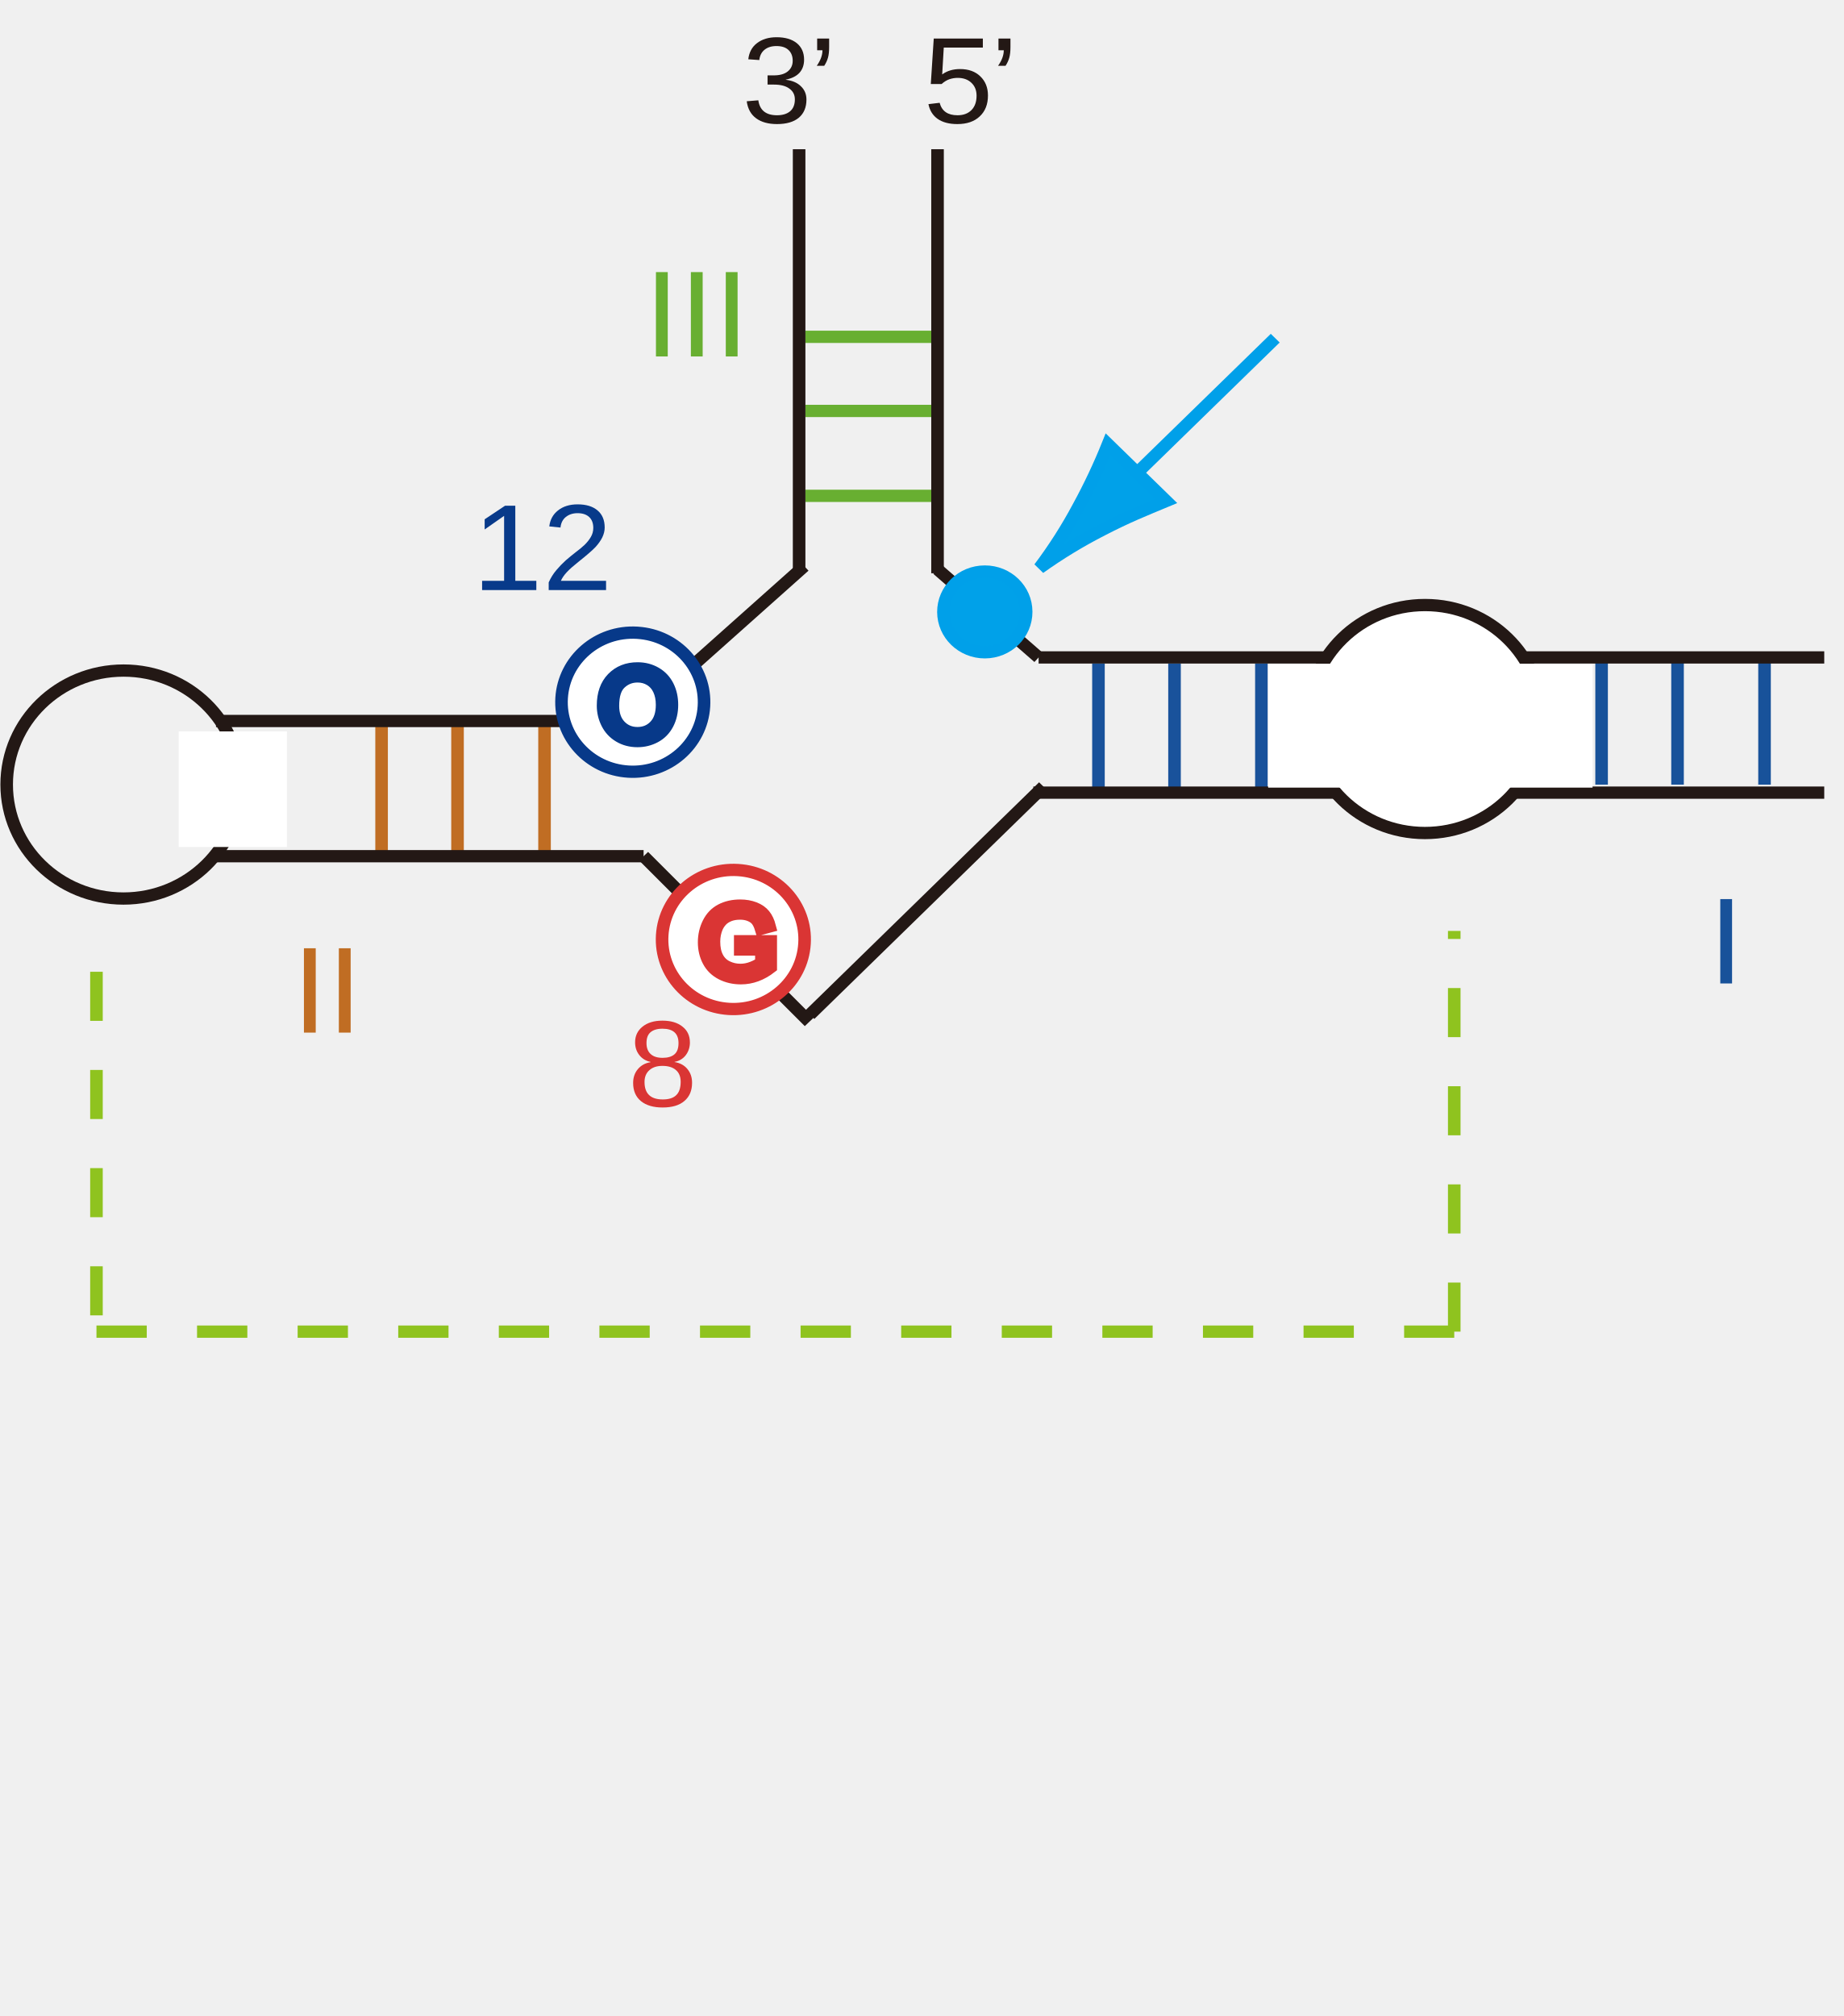
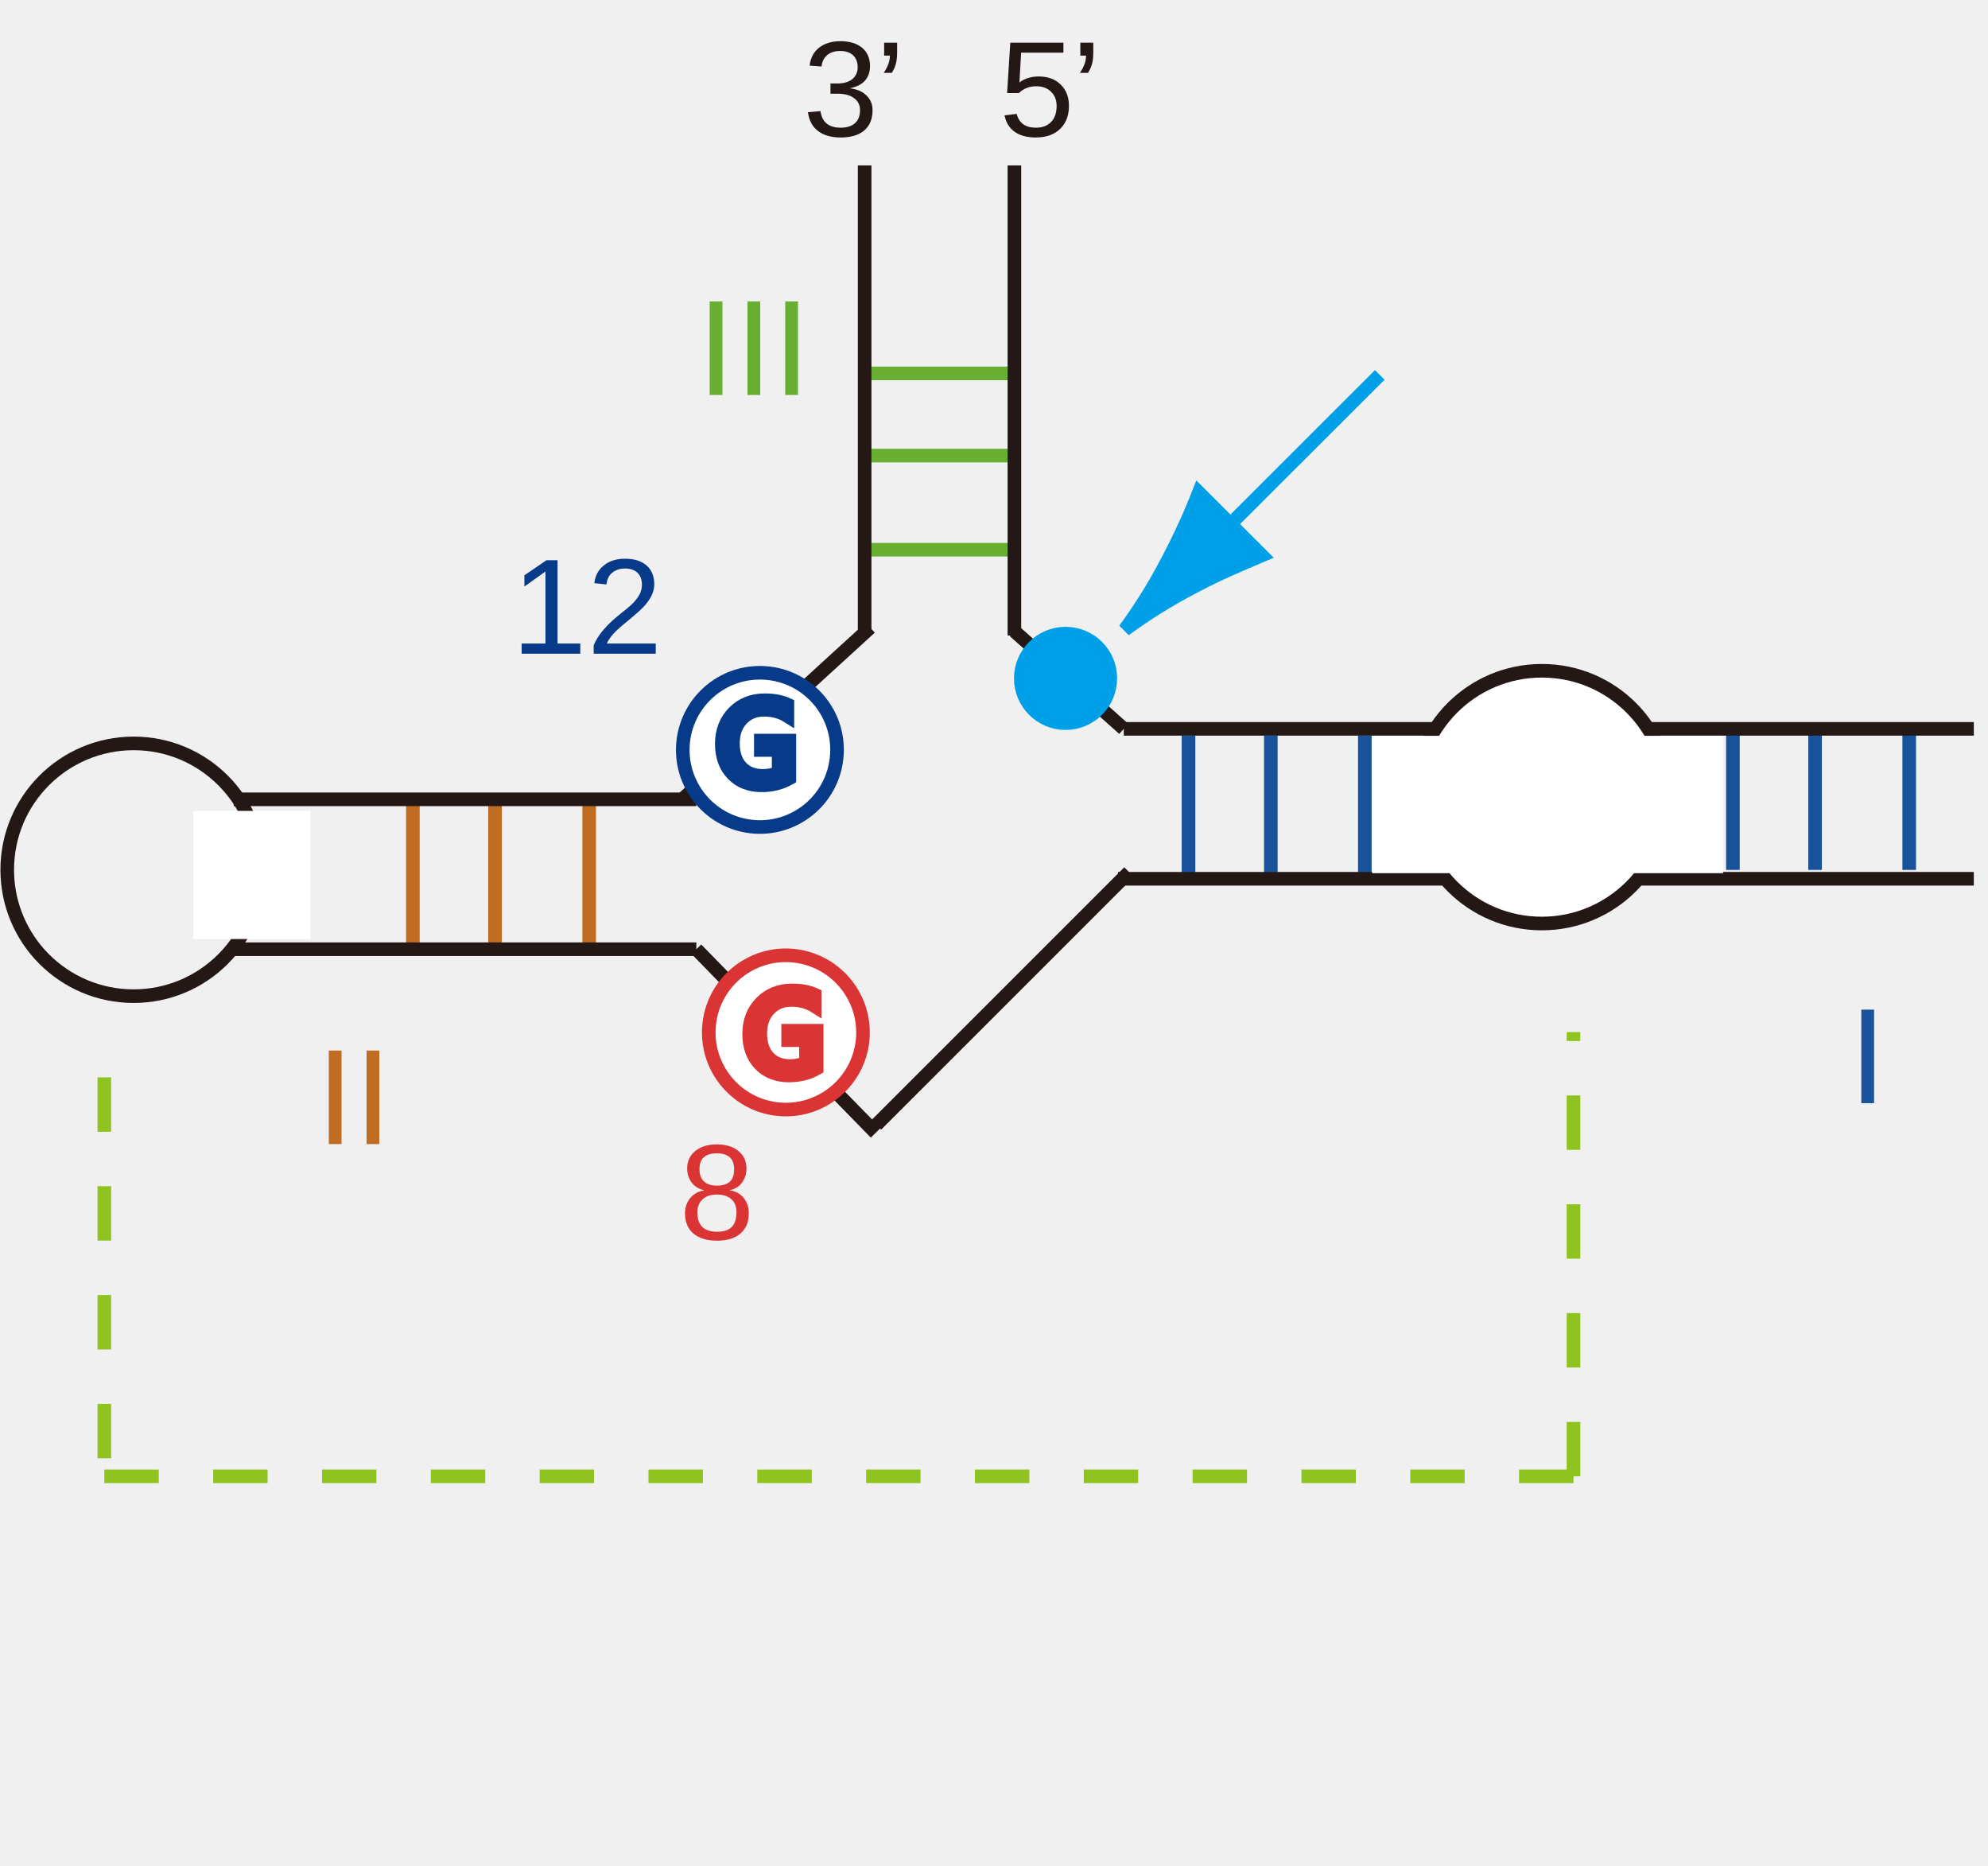
- <svg xmlns="http://www.w3.org/2000/svg" width="150" height="164" overflow="hidden">
+ <svg xmlns="http://www.w3.org/2000/svg" width="146" height="137" overflow="hidden">
  <defs>
    <clipPath id="clip0">
-       <rect x="567" y="268" width="150" height="164" />
+       <rect x="567" y="268" width="146" height="137" />
    </clipPath>
    <clipPath id="clip1">
-       <rect x="567" y="269" width="150" height="162" />
+       <rect x="567" y="269" width="145" height="135" />
    </clipPath>
    <clipPath id="clip2">
-       <rect x="567" y="269" width="149" height="162" />
+       <rect x="567" y="269" width="145" height="135" />
    </clipPath>
    <clipPath id="clip3">
-       <rect x="567" y="269" width="149" height="182" />
+       <rect x="567" y="269" width="145" height="182" />
    </clipPath>
  </defs>
  <g clip-path="url(#clip0)" transform="translate(-567 -268)">
    <g clip-path="url(#clip1)">
      <g clip-path="url(#clip2)">
        <g clip-path="url(#clip3)">
-           <path d="M127.111 62.832 127.111 52.132" stroke="#18529A" stroke-width="0.998" stroke-miterlimit="10" fill="none" transform="matrix(1.02479 0 0 1 567.043 269)" />
-           <path d="M133.14 62.832 133.14 52.132" stroke="#18529A" stroke-width="0.998" stroke-miterlimit="10" fill="none" transform="matrix(1.02479 0 0 1 567.043 269)" />
-           <path d="M140.047 62.832 140.047 52.132" stroke="#18529A" stroke-width="0.998" stroke-miterlimit="10" fill="none" transform="matrix(1.02479 0 0 1 567.043 269)" />
-           <path d="M30.253 68.382 30.253 57.871" stroke="#C06D23" stroke-width="0.998" stroke-miterlimit="10" fill="none" transform="matrix(1.02479 0 0 1 567.043 269)" />
-           <path d="M36.282 68.382 36.282 57.871" stroke="#C06D23" stroke-width="0.998" stroke-miterlimit="10" fill="none" transform="matrix(1.02479 0 0 1 567.043 269)" />
-           <path d="M43.189 68.382 43.189 57.871" stroke="#C06D23" stroke-width="0.998" stroke-miterlimit="10" fill="none" transform="matrix(1.02479 0 0 1 567.043 269)" />
-           <path d="M87.166 63.83 87.166 52.971" stroke="#19529B" stroke-width="0.998" stroke-miterlimit="10" fill="none" transform="matrix(1.02479 0 0 1 567.043 269)" />
-           <path d="M93.205 63.83 93.205 52.971" stroke="#19529B" stroke-width="0.998" stroke-miterlimit="10" fill="none" transform="matrix(1.02479 0 0 1 567.043 269)" />
-           <path d="M100.102 63.83 100.102 52.971" stroke="#19529B" stroke-width="0.998" stroke-miterlimit="10" fill="none" transform="matrix(1.02479 0 0 1 567.043 269)" />
-           <path d="M63.88 26.4 74.6 26.4" stroke="#68AF31" stroke-width="0.998" stroke-miterlimit="10" fill="none" transform="matrix(1.02479 0 0 1 567.043 269)" />
-           <path d="M63.88 32.429 74.6 32.429" stroke="#68AF31" stroke-width="0.998" stroke-miterlimit="10" fill="none" transform="matrix(1.02479 0 0 1 567.043 269)" />
-           <path d="M63.88 39.336 74.6 39.336" stroke="#68AF31" stroke-width="0.998" stroke-miterlimit="10" fill="none" transform="matrix(1.02479 0 0 1 567.043 269)" />
-           <path d="M16.888 68.651 51.054 68.651" stroke="#231815" stroke-width="0.998" fill="none" transform="matrix(1.02479 0 0 1 567.043 269)" />
-           <path d="M17.108 57.652 51.054 57.652" stroke="#231815" stroke-width="0.998" fill="none" transform="matrix(1.02479 0 0 1 567.043 269)" />
-           <path d="M81.996 63.481 144.788 63.481" stroke="#231815" stroke-width="0.998" fill="none" transform="matrix(1.02479 0 0 1 567.043 269)" />
-           <path d="M82.415 52.481 144.788 52.481" stroke="#231815" stroke-width="0.998" fill="none" transform="matrix(1.02479 0 0 1 567.043 269)" />
-           <path d="M74.39 45.634 74.39 11.139" stroke="#231815" stroke-width="0.998" fill="none" transform="matrix(1.02479 0 0 1 567.043 269)" />
-           <path d="M63.401 45.405 63.401 11.139" stroke="#231815" stroke-width="0.998" fill="none" transform="matrix(1.02479 0 0 1 567.043 269)" />
-           <path d="M49.966 57.702 63.81 45.055" stroke="#231815" stroke-width="0.998" fill="none" transform="matrix(1.02479 0 0 1 567.043 269)" />
-           <path d="M64.259 81.537 82.805 62.992" stroke="#231815" stroke-width="0.998" fill="none" transform="matrix(1.02479 0 0 1 567.043 269)" />
-           <path d="M51.054 68.651 64.209 82.126" stroke="#231815" stroke-width="0.998" fill="none" transform="matrix(1.02479 0 0 1 567.043 269)" />
-           <path d="M74.39 45.315 82.415 52.481" stroke="#231815" stroke-width="0.998" fill="none" transform="matrix(1.02479 0 0 1 567.043 269)" />
-           <path d="M101.2 26.51 88.694 39.007" stroke="#00A0E9" stroke-width="0.998" fill="#00A1E9" transform="matrix(1.02479 0 0 1 567.043 269)" />
-           <path d="M295.835 388.121C297.831 387.063 299.208 386.504 300.915 385.776L296.294 381.164C295.614 382.898 294.834 384.591 293.958 386.235 293.053 387.975 292.015 389.644 290.854 391.225 292.434 390.068 294.099 389.03 295.835 388.121Z" stroke="#00A0E9" stroke-width="0.998" fill="#00A1E9" transform="matrix(1.02479 0 0 1 353.508 -77.0203)" />
-           <text fill="#231815" font-family="Arial,Arial_MSFontService,sans-serif" font-weight="400" font-size="10" transform="matrix(1.02287 0 0 0.998126 642.122 278)">5<tspan font-size="10" x="5.32" y="0">’</tspan>
+           <path d="M127.191 62.872 127.191 52.165" stroke="#18529A" stroke-width="0.999" stroke-miterlimit="10" fill="none" transform="matrix(1.00026 0 0 1 567.042 269)" />
+           <path d="M133.224 62.872 133.224 52.165" stroke="#18529A" stroke-width="0.999" stroke-miterlimit="10" fill="none" transform="matrix(1.00026 0 0 1 567.042 269)" />
+           <path d="M140.135 62.872 140.135 52.165" stroke="#18529A" stroke-width="0.999" stroke-miterlimit="10" fill="none" transform="matrix(1.00026 0 0 1 567.042 269)" />
+           <path d="M30.272 68.425 30.272 57.908" stroke="#C06D23" stroke-width="0.999" stroke-miterlimit="10" fill="none" transform="matrix(1.00026 0 0 1 567.042 269)" />
+           <path d="M36.305 68.425 36.305 57.908" stroke="#C06D23" stroke-width="0.999" stroke-miterlimit="10" fill="none" transform="matrix(1.00026 0 0 1 567.042 269)" />
+           <path d="M43.216 68.425 43.216 57.908" stroke="#C06D23" stroke-width="0.999" stroke-miterlimit="10" fill="none" transform="matrix(1.00026 0 0 1 567.042 269)" />
+           <path d="M87.221 63.87 87.221 53.004" stroke="#19529B" stroke-width="0.999" stroke-miterlimit="10" fill="none" transform="matrix(1.00026 0 0 1 567.042 269)" />
+           <path d="M93.264 63.87 93.264 53.004" stroke="#19529B" stroke-width="0.999" stroke-miterlimit="10" fill="none" transform="matrix(1.00026 0 0 1 567.042 269)" />
+           <path d="M100.165 63.87 100.165 53.004" stroke="#19529B" stroke-width="0.999" stroke-miterlimit="10" fill="none" transform="matrix(1.00026 0 0 1 567.042 269)" />
+           <path d="M63.92 26.417 74.647 26.417" stroke="#68AF31" stroke-width="0.999" stroke-miterlimit="10" fill="none" transform="matrix(1.00026 0 0 1 567.042 269)" />
+           <path d="M63.92 32.45 74.647 32.45" stroke="#68AF31" stroke-width="0.999" stroke-miterlimit="10" fill="none" transform="matrix(1.00026 0 0 1 567.042 269)" />
+           <path d="M63.92 39.361 74.647 39.361" stroke="#68AF31" stroke-width="0.999" stroke-miterlimit="10" fill="none" transform="matrix(1.00026 0 0 1 567.042 269)" />
+           <path d="M16.899 68.694 51.086 68.694" stroke="#231815" stroke-width="0.999" fill="none" transform="matrix(1.00026 0 0 1 567.042 269)" />
+           <path d="M17.119 57.688 51.086 57.688" stroke="#231815" stroke-width="0.999" fill="none" transform="matrix(1.00026 0 0 1 567.042 269)" />
+           <path d="M82.048 63.521 144.879 63.521" stroke="#231815" stroke-width="0.999" fill="none" transform="matrix(1.00026 0 0 1 567.042 269)" />
+           <path d="M82.467 52.514 144.879 52.514" stroke="#231815" stroke-width="0.999" fill="none" transform="matrix(1.00026 0 0 1 567.042 269)" />
+           <path d="M74.437 45.663 74.437 11.146" stroke="#231815" stroke-width="0.999" fill="none" transform="matrix(1.00026 0 0 1 567.042 269)" />
+           <path d="M63.441 45.433 63.441 11.146" stroke="#231815" stroke-width="0.999" fill="none" transform="matrix(1.00026 0 0 1 567.042 269)" />
+           <path d="M49.998 57.738 63.85 45.084" stroke="#231815" stroke-width="0.999" fill="none" transform="matrix(1.00026 0 0 1 567.042 269)" />
+           <path d="M64.3 81.588 82.857 63.031" stroke="#231815" stroke-width="0.999" fill="none" transform="matrix(1.00026 0 0 1 567.042 269)" />
+           <path d="M51.086 68.694 64.25 82.177" stroke="#231815" stroke-width="0.999" fill="none" transform="matrix(1.00026 0 0 1 567.042 269)" />
+           <path d="M74.437 45.343 82.467 52.514" stroke="#231815" stroke-width="0.999" fill="none" transform="matrix(1.00026 0 0 1 567.042 269)" />
+           <path d="M101.264 26.527 88.749 39.031" stroke="#00A0E9" stroke-width="0.999" fill="#00A1E9" transform="matrix(1.00026 0 0 1 567.042 269)" />
+           <path d="M296.021 388.365C298.018 387.307 299.396 386.747 301.104 386.018L296.48 381.404C295.8 383.139 295.019 384.833 294.143 386.478 293.237 388.219 292.199 389.889 291.037 391.472 292.618 390.313 294.284 389.275 296.021 388.365Z" stroke="#00A0E9" stroke-width="0.999" fill="#00A1E9" transform="matrix(1.00026 0 0 1 358.488 -77.238)" />
+           <text fill="#231815" font-family="Arial,Arial_MSFontService,sans-serif" font-weight="400" font-size="10" transform="matrix(0.999012 0 0 0.998754 640.369 278)">5<tspan font-size="10" x="5.32" y="0">’</tspan>
            <tspan font-size="10" x="-14.42" y="0">3</tspan>
            <tspan font-size="10" x="-9.1" y="0">’</tspan>
-             <tspan font-size="13" x="-39.25" y="170.319">hamme</tspan>
-             <tspan font-size="13" x="2.3" y="170.319">r</tspan>
-             <tspan font-size="13" x="6.59" y="170.319">head</tspan>
+             <tspan font-size="13" x="-39.25" y="170.212">hamme</tspan>
+             <tspan font-size="13" x="2.3" y="170.212">r</tspan>
+             <tspan font-size="13" x="6.59" y="170.212">head</tspan>
          </text>
-           <path d="M227.403 408.842C227.403 413.964 223.252 418.115 218.13 418.115 213.009 418.115 208.858 413.964 208.858 408.842 208.858 403.721 213.009 399.57 218.13 399.57 218.134 399.57 218.137 399.57 218.14 399.57 223.256 399.57 227.403 403.717 227.403 408.832 227.403 408.836 227.403 408.839 227.403 408.842Z" stroke="#231815" stroke-width="0.998" fill="none" transform="matrix(1.02479 0 0 1 353.508 -77.0203)" />
-           <path d="M14.643 58.999 22.238 58.999 22.238 67.403 14.643 67.403Z" stroke="#FFFFFF" stroke-width="0.998" fill="#FFFFFF" transform="matrix(1.02479 0 0 1 567.043 269)" />
-           <path d="M330.729 403.512C330.729 408.633 326.578 412.785 321.456 412.785 316.335 412.785 312.184 408.633 312.184 403.512 312.184 398.391 316.335 394.24 321.456 394.24 321.46 394.24 321.463 394.24 321.466 394.24 326.582 394.24 330.729 398.387 330.729 403.502 330.729 403.506 330.729 403.509 330.729 403.512Z" stroke="#231815" stroke-width="0.998" fill="#FFFFFF" transform="matrix(1.02479 0 0 1 353.508 -77.0203)" />
-           <path d="M101.639 53.989 125.395 53.989 125.395 62.074 101.639 62.074Z" stroke="#FFFFFF" stroke-width="1.996" fill="#FFFFFF" transform="matrix(1.02479 0 0 1 567.043 269)" />
-           <path d="M289.796 394.789C289.801 396.602 288.336 398.077 286.522 398.083 284.708 398.088 283.234 396.622 283.228 394.809 283.223 392.995 284.688 391.52 286.502 391.515 286.505 391.515 286.509 391.515 286.512 391.515 288.32 391.509 289.79 392.971 289.796 394.779 289.796 394.782 289.796 394.785 289.796 394.789Z" stroke="#00A0E9" stroke-width="0.998" fill="#00A1E9" transform="matrix(1.02479 0 0 1 353.508 -77.0203)" />
-           <path d="M272.199 421.788C272.01 424.908 269.328 427.284 266.208 427.095 263.088 426.906 260.712 424.224 260.901 421.104 261.09 417.984 263.772 415.608 266.892 415.797 266.904 415.798 266.917 415.798 266.929 415.799 270.036 416.002 272.393 418.681 272.199 421.788Z" stroke="#DA3534" stroke-width="0.998" stroke-miterlimit="10" fill="#FFFFFF" transform="matrix(1.02479 0 0 1 353.508 -77.0203)" />
-           <path d="M3.287-5.813C3.7-5.813 4.074-5.746 4.408-5.613 4.742-5.479 5.004-5.292 5.193-5.053 5.383-4.814 5.527-4.502 5.626-4.117L4.944-3.93C4.858-4.221 4.752-4.45 4.624-4.616 4.497-4.783 4.315-4.916 4.078-5.016 3.842-5.116 3.579-5.166 3.291-5.166 2.945-5.166 2.646-5.113 2.394-5.008 2.142-4.903 1.938-4.764 1.784-4.593 1.629-4.421 1.509-4.233 1.423-4.028 1.278-3.674 1.205-3.291 1.205-2.877 1.205-2.368 1.292-1.942 1.468-1.599 1.643-1.255 1.899-1.001 2.234-0.834 2.569-0.668 2.925-0.585 3.302-0.585 3.63-0.585 3.95-0.648 4.262-0.774 4.573-0.9 4.81-1.035 4.971-1.177L4.971-2.242 3.291-2.242 3.291-2.913 5.712-2.916 5.712-0.795C5.34-0.499 4.957-0.276 4.562-0.127 4.167 0.023 3.761 0.097 3.345 0.097 2.784 0.097 2.274-0.023 1.815-0.263 1.356-0.504 1.01-0.851 0.776-1.306 0.542-1.761 0.425-2.269 0.425-2.831 0.425-3.387 0.541-3.906 0.774-4.388 1.007-4.87 1.341-5.228 1.778-5.462 2.215-5.696 2.718-5.813 3.287-5.813Z" stroke="#DA3534" stroke-width="0.998" stroke-miterlimit="10" fill="#FFFFFF" fill-rule="evenodd" transform="matrix(1.02479 0 0 1 623.853 347.483)" />
-           <text fill="#000000" fill-opacity="0" font-family="Arial,Arial_MSFontService,sans-serif" font-size="5.911" x="0.425" y="-0.641">G</text>
-           <text fill="#DA3534" font-family="Arial,Arial_MSFontService,sans-serif" font-weight="400" font-size="10" transform="matrix(1.02287 0 0 0.998126 618.064 358)">8</text>
-           <path d="M264.214 402.484C264.025 405.604 261.343 407.98 258.223 407.791 255.103 407.602 252.727 404.92 252.916 401.8 253.105 398.68 255.787 396.304 258.907 396.493 258.919 396.494 258.932 396.495 258.944 396.496 262.051 396.699 264.408 399.377 264.214 402.484Z" stroke="#073989" stroke-width="0.998" stroke-miterlimit="10" fill="#FFFFFF" transform="matrix(1.02479 0 0 1 353.508 -77.0203)" />
-           <path d="M3.127-5.166C2.591-5.166 2.131-4.982 1.745-4.614 1.359-4.247 1.166-3.632 1.166-2.772 1.166-2.083 1.351-1.541 1.721-1.144 2.092-0.748 2.556-0.55 3.115-0.55 3.684-0.55 4.153-0.75 4.521-1.15 4.889-1.55 5.073-2.118 5.073-2.854 5.073-3.319 4.994-3.725 4.837-4.072 4.679-4.419 4.449-4.688 4.147-4.88 3.844-5.071 3.504-5.166 3.127-5.166ZM3.123-5.817C3.651-5.817 4.126-5.691 4.55-5.439 4.974-5.187 5.297-4.835 5.519-4.384 5.741-3.933 5.852-3.422 5.852-2.85 5.852-2.27 5.735-1.752 5.501-1.294 5.267-0.837 4.936-0.491 4.507-0.255 4.078-0.02 3.616 0.097 3.119 0.097 2.581 0.097 2.1-0.032 1.677-0.292 1.253-0.552 0.932-0.907 0.714-1.357 0.495-1.806 0.386-2.282 0.386-2.784 0.386-3.733 0.641-4.475 1.15-5.012 1.66-5.549 2.317-5.817 3.123-5.817Z" stroke="#073989" stroke-width="0.998" stroke-miterlimit="10" fill="#FFFFFF" fill-rule="evenodd" transform="matrix(1.02479 0 0 1 615.67 328.189)" />
-           <text fill="#000000" fill-opacity="0" font-family="Arial,Arial_MSFontService,sans-serif" font-size="5.915" x="0.386" y="-0.642">O</text>
-           <text fill="#083A8A" font-family="Arial,Arial_MSFontService,sans-serif" font-weight="400" font-size="10" transform="matrix(1.02287 0 0 0.998126 605.441 316)">12<tspan fill="#18529A" font-size="10" x="98.33" y="32.06">I</tspan>
-             <tspan fill="#C06D23" font-size="10" x="-14.33" y="36.068">II</tspan>
-             <tspan fill="#68AF31" font-size="10" x="13.67" y="-19.036">III</tspan>
+           <path d="M227.546 409.1C227.546 414.224 223.392 418.378 218.268 418.378 213.143 418.378 208.989 414.224 208.989 409.1 208.989 403.975 213.143 399.821 218.268 399.821 218.271 399.821 218.274 399.821 218.278 399.821 223.396 399.821 227.546 403.971 227.546 409.09 227.546 409.093 227.546 409.096 227.546 409.1Z" stroke="#231815" stroke-width="0.999" fill="none" transform="matrix(1.00026 0 0 1 358.488 -77.238)" />
+           <path d="M14.652 59.036 22.252 59.036 22.252 67.446 14.652 67.446Z" stroke="#FFFFFF" stroke-width="0.999" fill="#FFFFFF" transform="matrix(1.00026 0 0 1 567.042 269)" />
+           <path d="M330.937 403.766C330.937 408.891 326.783 413.045 321.659 413.045 316.534 413.045 312.38 408.891 312.38 403.766 312.38 398.642 316.534 394.488 321.659 394.488 321.662 394.488 321.665 394.488 321.669 394.488 326.787 394.488 330.937 398.637 330.937 403.756 330.937 403.76 330.937 403.763 330.937 403.766Z" stroke="#231815" stroke-width="0.999" fill="#FFFFFF" transform="matrix(1.00026 0 0 1 358.488 -77.238)" />
+           <path d="M101.703 54.023 125.473 54.023 125.473 62.112 101.703 62.112Z" stroke="#FFFFFF" stroke-width="1.998" fill="#FFFFFF" transform="matrix(1.00026 0 0 1 567.042 269)" />
+           <path d="M289.978 395.037C289.984 396.852 288.517 398.327 286.702 398.333 284.888 398.338 283.412 396.872 283.406 395.057 283.401 393.242 284.868 391.767 286.682 391.761 286.686 391.761 286.689 391.761 286.692 391.761 288.501 391.756 289.973 393.218 289.978 395.027 289.978 395.03 289.978 395.034 289.978 395.037Z" stroke="#00A0E9" stroke-width="0.999" fill="#00A1E9" transform="matrix(1.00026 0 0 1 358.488 -77.238)" />
+           <path d="M271.811 421.384C271.621 424.506 268.937 426.883 265.815 426.694 262.694 426.504 260.316 423.82 260.506 420.698 260.695 417.576 263.379 415.199 266.501 415.389 266.517 415.39 266.532 415.391 266.547 415.392 269.647 415.611 271.994 418.282 271.811 421.384Z" stroke="#DA3534" stroke-width="0.999" stroke-miterlimit="10" fill="#FFFFFF" transform="matrix(1.00026 0 0 1 358.488 -77.238)" />
+           <path d="M3.546-6.145C4.199-6.145 4.752-6.041 5.204-5.833L5.204-4.99C4.721-5.294 4.145-5.446 3.476-5.446 2.818-5.446 2.276-5.221 1.849-4.771 1.423-4.321 1.209-3.728 1.209-2.992 1.209-2.235 1.406-1.646 1.799-1.225 2.191-0.804 2.722-0.593 3.39-0.593 3.851-0.593 4.242-0.681 4.565-0.858L4.565-2.493 3.254-2.493 3.254-3.184 5.349-3.184 5.349-0.414C4.745-0.07 4.064 0.101 3.304 0.101 2.431 0.101 1.726-0.175 1.192-0.728 0.657-1.28 0.39-2.018 0.39-2.942 0.39-3.875 0.685-4.643 1.276-5.243 1.866-5.844 2.623-6.145 3.546-6.145Z" stroke="#DA3534" stroke-width="0.999" stroke-miterlimit="10" fill="#FFFFFF" fill-rule="evenodd" transform="matrix(1.00026 0 0 1 621.628 346.863)" />
+           <text fill="#000000" fill-opacity="0" font-family="Arial,Arial_MSFontService,sans-serif" font-size="6.246" x="0.39" y="-0.679">G</text>
+           <text fill="#DA3534" font-family="Arial,Arial_MSFontService,sans-serif" font-weight="400" font-size="10" transform="matrix(0.999012 0 0 0.998754 616.872 359)">8<tspan fill="#083A8A" font-size="10" x="-12.34" y="-43.054">12</tspan>
+             <tspan fill="#18529A" font-size="10" x="85.99" y="-10.012">I</tspan>
+             <tspan fill="#C06D23" font-size="10" x="-26.67" y="-7.009">II</tspan>
+             <tspan fill="#68AF31" font-size="10" x="1.33" y="-62.077">III</tspan>
          </text>
-           <path d="M7.616 78.053 7.616 107.328" stroke="#8FC31F" stroke-width="0.998" stroke-dasharray="3.993 3.993" fill="none" transform="matrix(1.02479 0 0 1 567.043 269)" />
-           <path d="M7.616 107.328 115.413 107.328" stroke="#8FC31F" stroke-width="0.998" stroke-dasharray="3.993 3.993" fill="none" transform="matrix(1.02479 0 0 1 567.043 269)" />
-           <path d="M115.413 107.328 115.413 74.73" stroke="#8FC31F" stroke-width="0.998" stroke-dasharray="3.993 3.993" fill="none" transform="matrix(1.02479 0 0 1 567.043 269)" />
+           <path d="M7.62 78.103 7.62 107.396" stroke="#8FC31F" stroke-width="0.999" stroke-dasharray="3.995 3.995" fill="none" transform="matrix(1.00026 0 0 1 567.042 269)" />
+           <path d="M7.62 107.396 115.486 107.396" stroke="#8FC31F" stroke-width="0.999" stroke-dasharray="3.995 3.995" fill="none" transform="matrix(1.00026 0 0 1 567.042 269)" />
+           <path d="M115.486 107.396 115.486 74.777" stroke="#8FC31F" stroke-width="0.999" stroke-dasharray="3.995 3.995" fill="none" transform="matrix(1.00026 0 0 1 567.042 269)" />
+           <path d="M269.903 400.64C269.714 403.762 267.03 406.139 263.908 405.95 260.786 405.76 258.409 403.076 258.598 399.954 258.788 396.832 261.472 394.455 264.594 394.645 264.609 394.646 264.624 394.647 264.64 394.648 267.745 394.856 270.097 397.534 269.903 400.64Z" stroke="#083A8A" stroke-width="0.999" stroke-miterlimit="10" fill="#FFFFFF" transform="matrix(1.00026 0 0 1 358.488 -77.238)" />
+           <path d="M3.546-6.145C4.199-6.145 4.752-6.041 5.204-5.833L5.204-4.99C4.721-5.294 4.145-5.446 3.476-5.446 2.818-5.446 2.276-5.221 1.849-4.771 1.423-4.321 1.209-3.728 1.209-2.992 1.209-2.235 1.406-1.646 1.799-1.225 2.191-0.804 2.722-0.593 3.39-0.593 3.851-0.593 4.242-0.681 4.565-0.858L4.565-2.493 3.254-2.493 3.254-3.184 5.349-3.184 5.349-0.414C4.745-0.07 4.064 0.101 3.304 0.101 2.431 0.101 1.726-0.175 1.192-0.728 0.657-1.28 0.39-2.018 0.39-2.942 0.39-3.875 0.685-4.643 1.276-5.243 1.866-5.844 2.623-6.145 3.546-6.145Z" stroke="#083A8A" stroke-width="0.999" stroke-miterlimit="10" fill="#FFFFFF" fill-rule="evenodd" transform="matrix(1.00026 0 0 1 619.62 325.559)" />
+           <text fill="#000000" fill-opacity="0" font-family="Arial,Arial_MSFontService,sans-serif" font-size="6.246" x="0.39" y="-0.679">G</text>
        </g>
      </g>
    </g>
  </g>
</svg>
